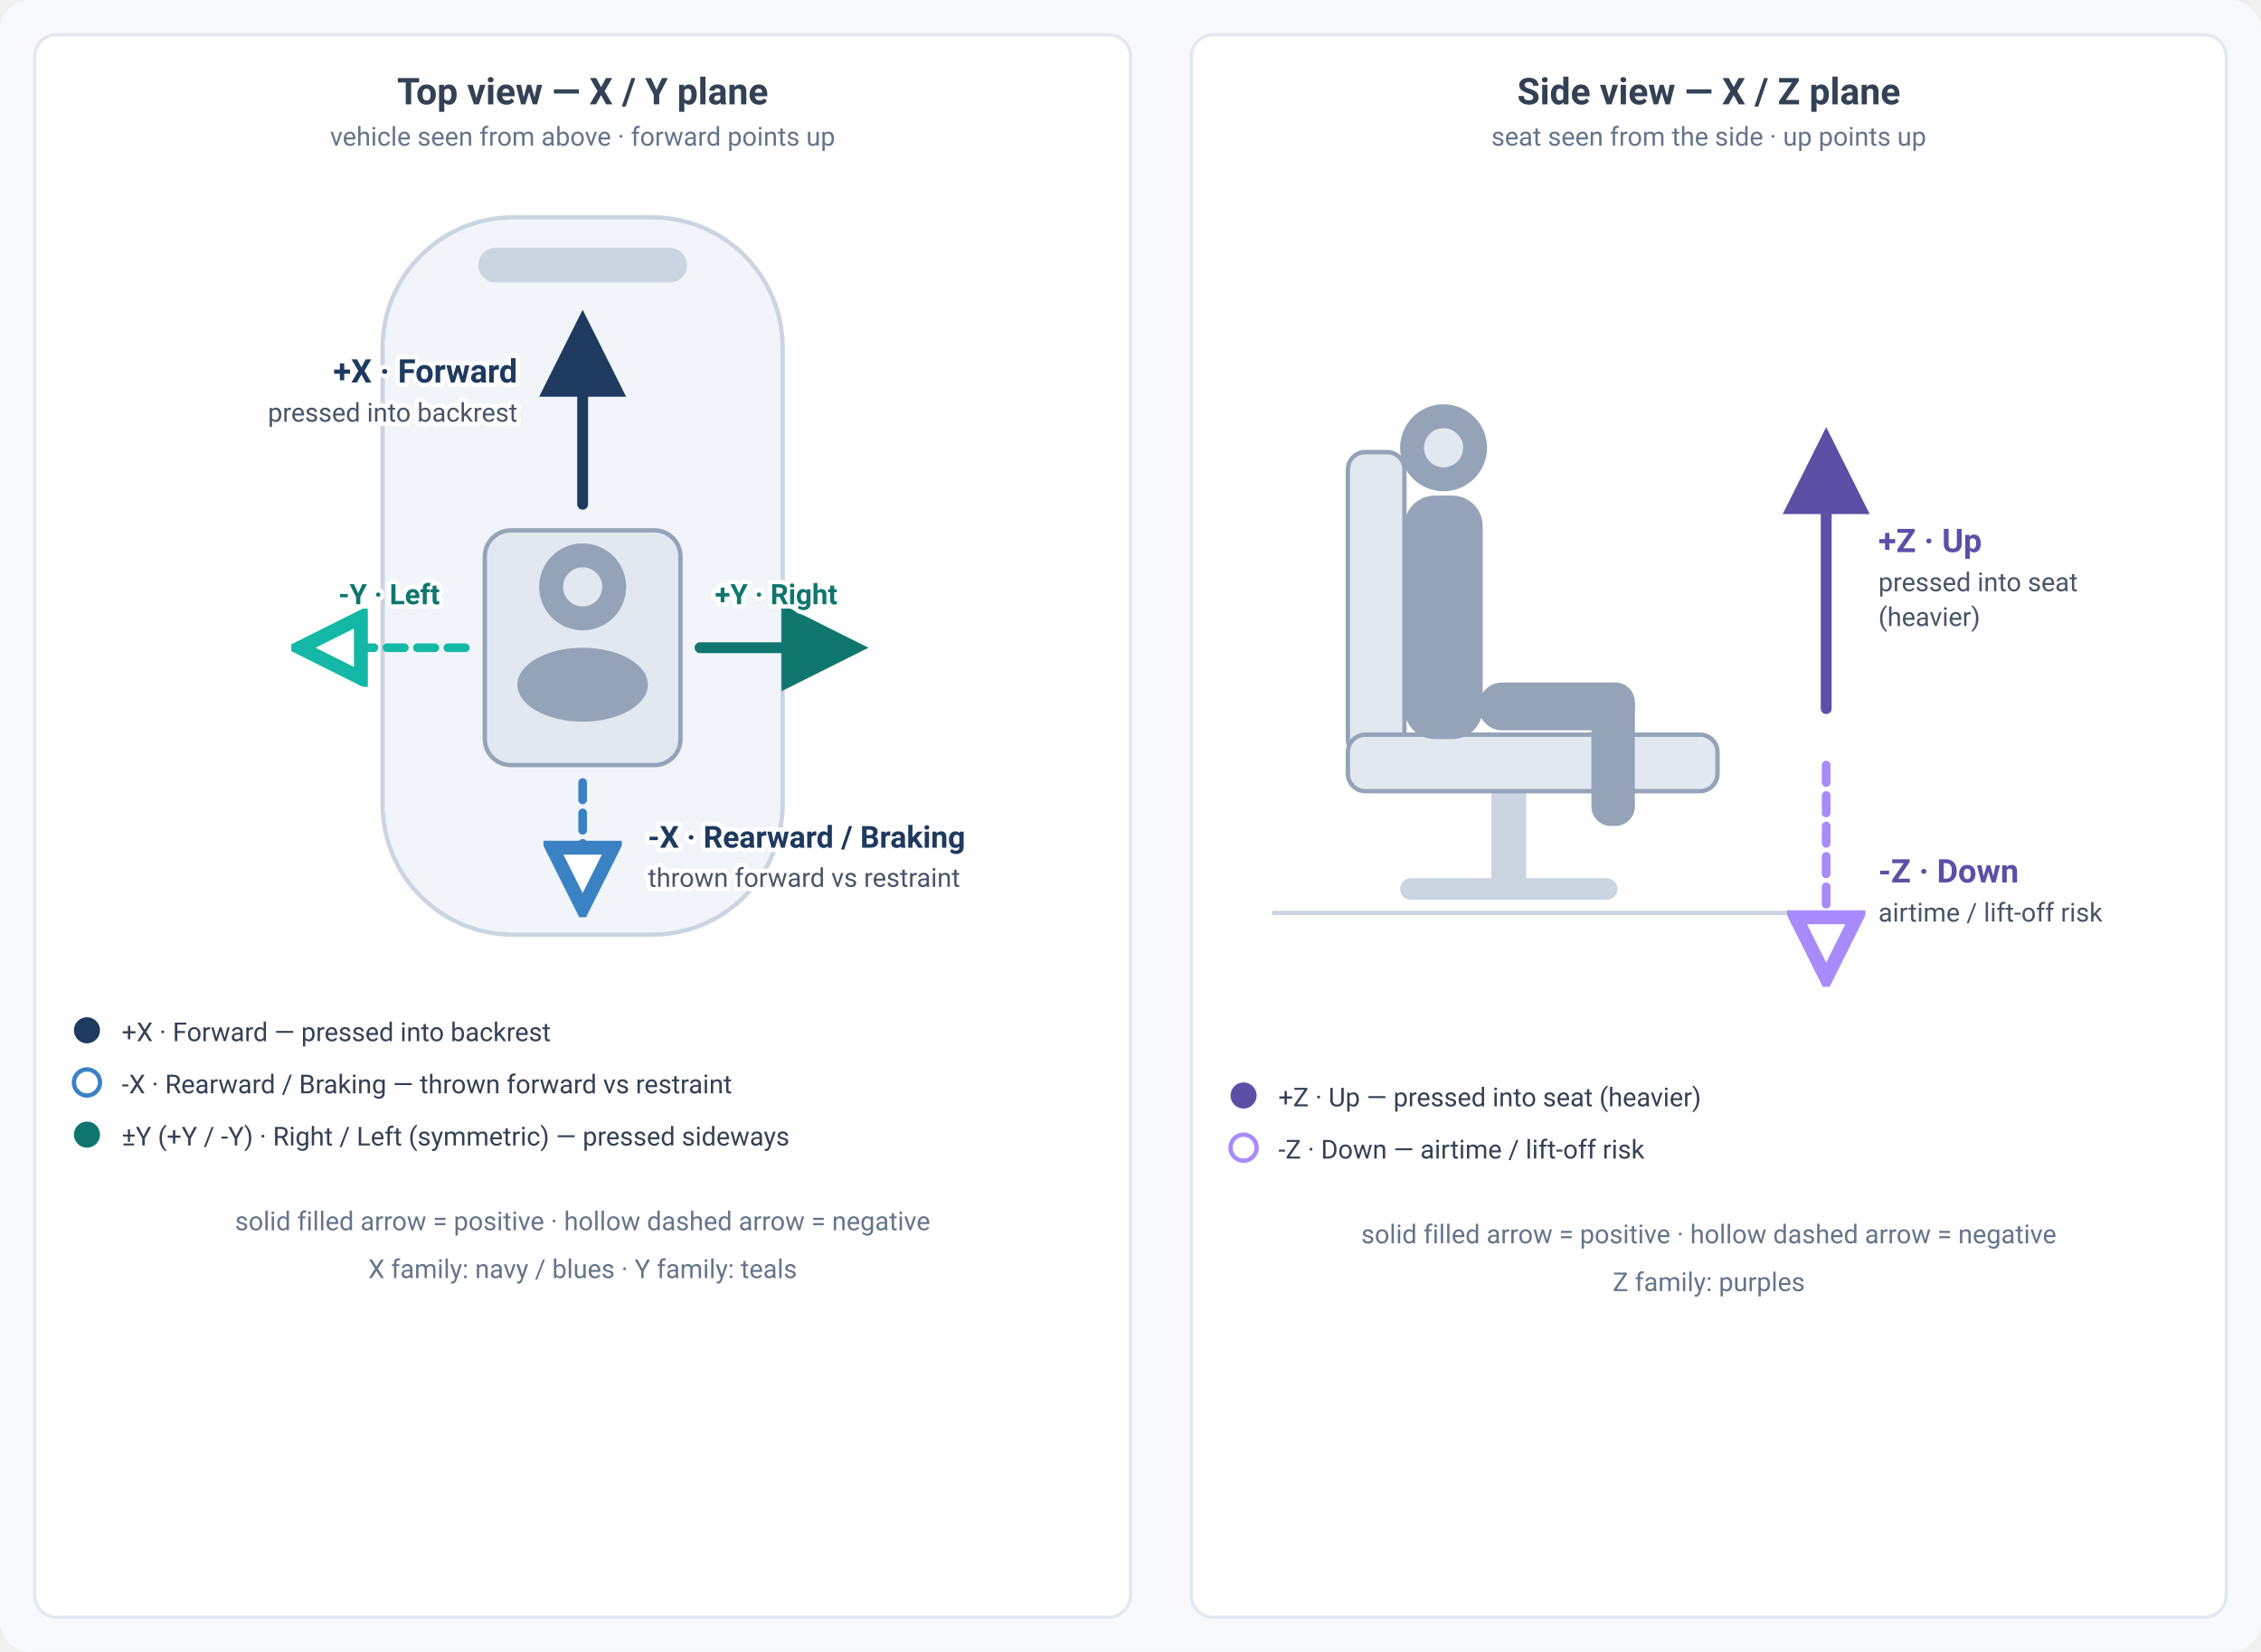
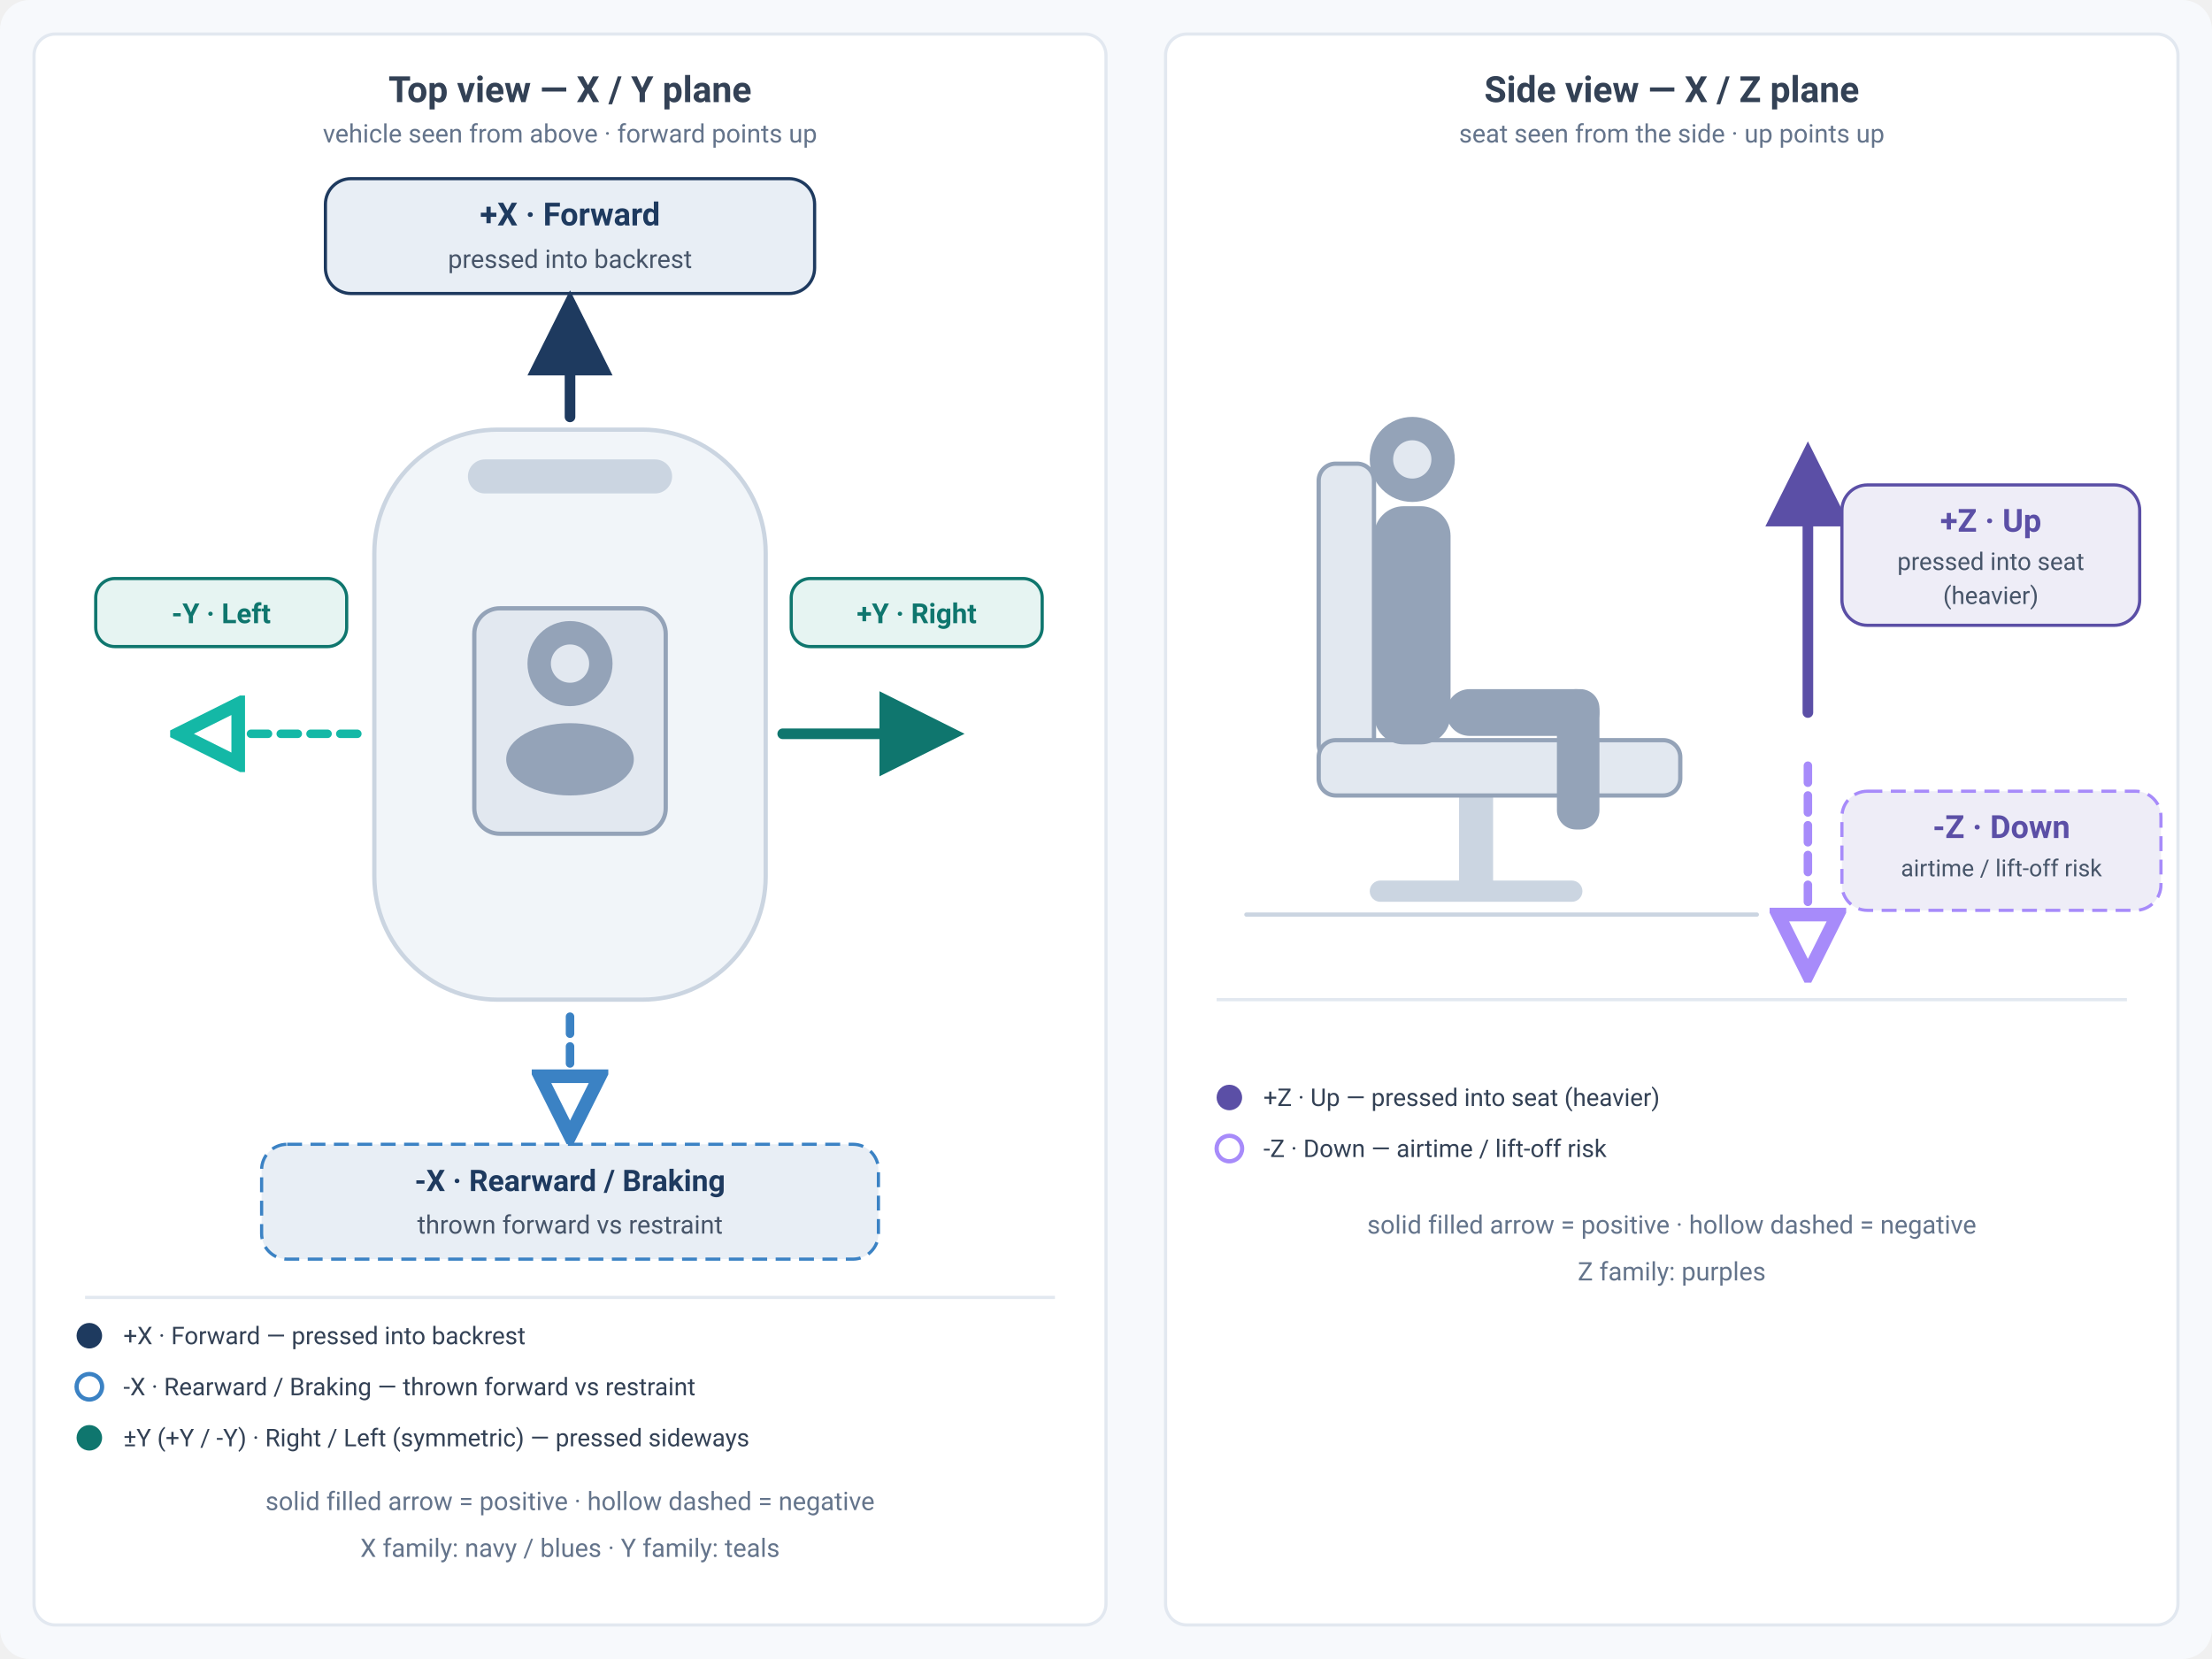
- <svg xmlns="http://www.w3.org/2000/svg" viewBox="0 0 1040 760" width="100%" role="img" aria-label="Axis convention guide: top view of X and Y directions, side view of Z directions" font-family="system-ui, -apple-system, 'Segoe UI', Roboto, sans-serif">
+ <svg xmlns="http://www.w3.org/2000/svg" viewBox="0 0 1040 780" width="100%" role="img" aria-label="Axis convention guide: top view of X and Y directions, side view of Z directions" font-family="system-ui, -apple-system, 'Segoe UI', Roboto, sans-serif">
  <defs>
    <marker id="mXpos" markerWidth="8" markerHeight="8" refX="6.5" refY="4" orient="auto">
      <path d="M0,0 L8,4 L0,8 z" fill="#1e3a5f" />
    </marker>
    <marker id="mXneg" markerWidth="9" markerHeight="9" refX="6.5" refY="4.5" orient="auto">
      <path d="M1,1 L8,4.5 L1,8 z" fill="#ffffff" stroke="#3b82c4" stroke-width="1.6" />
    </marker>
    <marker id="mYpos" markerWidth="8" markerHeight="8" refX="6.5" refY="4" orient="auto">
      <path d="M0,0 L8,4 L0,8 z" fill="#0f766e" />
    </marker>
    <marker id="mYneg" markerWidth="9" markerHeight="9" refX="6.5" refY="4.5" orient="auto">
      <path d="M1,1 L8,4.5 L1,8 z" fill="#ffffff" stroke="#14b8a6" stroke-width="1.6" />
    </marker>
    <marker id="mZpos" markerWidth="8" markerHeight="8" refX="6.5" refY="4" orient="auto">
      <path d="M0,0 L8,4 L0,8 z" fill="#5b4fa6" />
    </marker>
    <marker id="mZneg" markerWidth="9" markerHeight="9" refX="6.5" refY="4.5" orient="auto">
      <path d="M1,1 L8,4.5 L1,8 z" fill="#ffffff" stroke="#a78bfa" stroke-width="1.6" />
    </marker>
  </defs>
-   <rect x="0" y="0" width="1040" height="760" rx="14" fill="#f7f9fc" />
-   <rect x="16" y="16" width="504" height="728" rx="10" fill="#ffffff" stroke="#e2e8f0" stroke-width="1.5" />
+   <rect x="0" y="0" width="1040" height="780" rx="14" fill="#f7f9fc" />
+   <rect x="16" y="16" width="504" height="748" rx="10" fill="#ffffff" stroke="#e2e8f0" stroke-width="1.5" />
  <g paint-order="stroke" stroke="#ffffff" stroke-width="4" stroke-linejoin="round">
    <text x="268" y="48" text-anchor="middle" font-size="17" font-weight="700" fill="#334155">Top view — X / Y plane</text>
    <text x="268" y="67" text-anchor="middle" font-size="12" fill="#64748b">vehicle seen from above · forward points up</text>
  </g>
-   <rect x="176" y="100" width="184" height="330" rx="60" fill="#f1f5f9" stroke="#cbd5e1" stroke-width="2" />
-   <rect x="220" y="114" width="96" height="16" rx="8" fill="#cbd5e1" />
-   <rect x="223" y="244" width="90" height="108" rx="12" fill="#e2e8f0" stroke="#94a3b8" stroke-width="2" />
-   <ellipse cx="268" cy="315" rx="30" ry="17" fill="#94a3b8" />
-   <circle cx="268" cy="270" r="20" fill="#94a3b8" />
-   <circle cx="268" cy="270" r="9" fill="#e2e8f0" />
-   <line x1="268" y1="232" x2="268" y2="150" stroke="#1e3a5f" stroke-width="5" stroke-linecap="round" marker-end="url(#mXpos)" />
+   <rect x="153" y="84" width="230" height="54" rx="12" fill="#e8eef5" stroke="#1e3a5f" stroke-width="1.5" />
+   <g paint-order="stroke" stroke="#e8eef5" stroke-width="3" stroke-linejoin="round">
+     <text x="268" y="106" text-anchor="middle" font-size="15" font-weight="700" fill="#1e3a5f">+X · Forward</text>
+     <text x="268" y="126" text-anchor="middle" font-size="12" fill="#475569">pressed into backrest</text>
+   </g>
+   <line x1="268" y1="196" x2="268" y2="144" stroke="#1e3a5f" stroke-width="5" stroke-linecap="round" marker-end="url(#mXpos)" />
+   <rect x="176" y="202" width="184" height="268" rx="58" fill="#f1f5f9" stroke="#cbd5e1" stroke-width="2" />
+   <rect x="220" y="216" width="96" height="16" rx="8" fill="#cbd5e1" />
+   <rect x="223" y="286" width="90" height="106" rx="12" fill="#e2e8f0" stroke="#94a3b8" stroke-width="2" />
+   <ellipse cx="268" cy="357" rx="30" ry="17" fill="#94a3b8" />
+   <circle cx="268" cy="312" r="20" fill="#94a3b8" />
+   <circle cx="268" cy="312" r="9" fill="#e2e8f0" />
+   <line x1="368" y1="345" x2="446" y2="345" stroke="#0f766e" stroke-width="5" stroke-linecap="round" marker-end="url(#mYpos)" />
+   <line x1="168" y1="345" x2="90" y2="345" stroke="#14b8a6" stroke-width="4" stroke-linecap="round" stroke-dasharray="8 6" marker-end="url(#mYneg)" />
+   <rect x="372" y="272" width="118" height="32" rx="9" fill="#e6f4f2" stroke="#0f766e" stroke-width="1.5" />
+   <rect x="45" y="272" width="118" height="32" rx="9" fill="#e6f4f2" stroke="#0f766e" stroke-width="1.5" />
+   <g paint-order="stroke" stroke="#e6f4f2" stroke-width="3" stroke-linejoin="round">
+     <text x="431" y="293" text-anchor="middle" font-size="13" font-weight="700" fill="#0f766e">+Y · Right</text>
+     <text x="104" y="293" text-anchor="middle" font-size="13" font-weight="700" fill="#0f766e">-Y · Left</text>
+   </g>
+   <line x1="268" y1="478" x2="268" y2="528" stroke="#3b82c4" stroke-width="4" stroke-linecap="round" stroke-dasharray="8 6" marker-end="url(#mXneg)" />
+   <rect x="123" y="538" width="290" height="54" rx="12" fill="#e8eef5" stroke="#3b82c4" stroke-width="1.5" stroke-dasharray="7 4" />
+   <g paint-order="stroke" stroke="#e8eef5" stroke-width="3" stroke-linejoin="round">
+     <text x="268" y="560" text-anchor="middle" font-size="14" font-weight="700" fill="#1e3a5f">-X · Rearward / Braking</text>
+     <text x="268" y="580" text-anchor="middle" font-size="12" fill="#475569">thrown forward vs restraint</text>
+   </g>
+   <line x1="40" y1="610" x2="496" y2="610" stroke="#e2e8f0" stroke-width="1.5" />
  <g paint-order="stroke" stroke="#ffffff" stroke-width="4" stroke-linejoin="round">
-     <text x="238" y="176" text-anchor="end" font-size="15" font-weight="700" fill="#1e3a5f">+X · Forward</text>
-     <text x="238" y="194" text-anchor="end" font-size="12" fill="#475569">pressed into backrest</text>
+     <text x="58" y="632" font-size="11.5" fill="#334155">+X · Forward — pressed into backrest</text>
+     <text x="58" y="656" font-size="11.5" fill="#334155">-X · Rearward / Braking — thrown forward vs restraint</text>
+     <text x="58" y="680" font-size="11.5" fill="#334155">±Y (+Y / -Y) · Right / Left (symmetric) — pressed sideways</text>
+     <text x="268" y="710" text-anchor="middle" font-size="12" fill="#64748b">solid filled arrow = positive · hollow dashed = negative</text>
+     <text x="268" y="732" text-anchor="middle" font-size="12" fill="#64748b">X family: navy / blues · Y family: teals</text>
  </g>
-   <line x1="268" y1="360" x2="268" y2="412" stroke="#3b82c4" stroke-width="4" stroke-linecap="round" stroke-dasharray="8 6" marker-end="url(#mXneg)" />
-   <g paint-order="stroke" stroke="#ffffff" stroke-width="4" stroke-linejoin="round">
-     <text x="298" y="390" font-size="14" font-weight="700" fill="#1e3a5f">-X · Rearward / Braking</text>
-     <text x="298" y="408" font-size="12" fill="#475569">thrown forward vs restraint</text>
-   </g>
-   <line x1="322" y1="298" x2="392" y2="298" stroke="#0f766e" stroke-width="5" stroke-linecap="round" marker-end="url(#mYpos)" />
-   <line x1="214" y1="298" x2="144" y2="298" stroke="#14b8a6" stroke-width="4" stroke-linecap="round" stroke-dasharray="8 6" marker-end="url(#mYneg)" />
-   <g paint-order="stroke" stroke="#ffffff" stroke-width="4" stroke-linejoin="round">
-     <text x="357" y="278" text-anchor="middle" font-size="13" font-weight="700" fill="#0f766e">+Y · Right</text>
-     <text x="179" y="278" text-anchor="middle" font-size="13" font-weight="700" fill="#0f766e">-Y · Left</text>
-   </g>
-   <g paint-order="stroke" stroke="#ffffff" stroke-width="4" stroke-linejoin="round">
-     <text x="56" y="479" font-size="12" fill="#334155">+X · Forward — pressed into backrest</text>
-     <text x="56" y="503" font-size="12" fill="#334155">-X · Rearward / Braking — thrown forward vs restraint</text>
-     <text x="56" y="527" font-size="12" fill="#334155">±Y (+Y / -Y) · Right / Left (symmetric) — pressed sideways</text>
-     <text x="268" y="566" text-anchor="middle" font-size="12" fill="#64748b">solid filled arrow = positive · hollow dashed arrow = negative</text>
-     <text x="268" y="588" text-anchor="middle" font-size="12" fill="#64748b">X family: navy / blues · Y family: teals</text>
-   </g>
-   <circle cx="40" cy="474" r="6" fill="#1e3a5f" />
-   <circle cx="40" cy="498" r="6" fill="#ffffff" stroke="#3b82c4" stroke-width="2" />
-   <circle cx="40" cy="522" r="6" fill="#0f766e" />
-   <rect x="548" y="16" width="476" height="728" rx="10" fill="#ffffff" stroke="#e2e8f0" stroke-width="1.5" />
+   <circle cx="42" cy="628" r="6" fill="#1e3a5f" />
+   <circle cx="42" cy="652" r="6" fill="#ffffff" stroke="#3b82c4" stroke-width="2" />
+   <circle cx="42" cy="676" r="6" fill="#0f766e" />
+   <rect x="548" y="16" width="476" height="748" rx="10" fill="#ffffff" stroke="#e2e8f0" stroke-width="1.5" />
  <g paint-order="stroke" stroke="#ffffff" stroke-width="4" stroke-linejoin="round">
    <text x="786" y="48" text-anchor="middle" font-size="17" font-weight="700" fill="#334155">Side view — X / Z plane</text>
    <text x="786" y="67" text-anchor="middle" font-size="12" fill="#64748b">seat seen from the side · up points up</text>
  </g>
-   <line x1="586" y1="420" x2="826" y2="420" stroke="#cbd5e1" stroke-width="2" stroke-linecap="round" />
-   <rect x="686" y="364" width="16" height="42" fill="#cbd5e1" />
-   <rect x="644" y="404" width="100" height="10" rx="5" fill="#cbd5e1" />
-   <rect x="620" y="208" width="26" height="140" rx="8" fill="#e2e8f0" stroke="#94a3b8" stroke-width="2" />
-   <rect x="620" y="338" width="170" height="26" rx="8" fill="#e2e8f0" stroke="#94a3b8" stroke-width="2" />
-   <rect x="646" y="228" width="36" height="112" rx="14" fill="#94a3b8" />
-   <circle cx="664" cy="206" r="20" fill="#94a3b8" />
-   <circle cx="664" cy="206" r="9" fill="#e2e8f0" />
-   <rect x="680" y="314" width="72" height="22" rx="11" fill="#94a3b8" />
-   <rect x="732" y="314" width="20" height="66" rx="9" fill="#94a3b8" />
-   <line x1="840" y1="326" x2="840" y2="204" stroke="#5b4fa6" stroke-width="5" stroke-linecap="round" marker-end="url(#mZpos)" />
+   <line x1="586" y1="430" x2="826" y2="430" stroke="#cbd5e1" stroke-width="2" stroke-linecap="round" />
+   <rect x="686" y="374" width="16" height="42" fill="#cbd5e1" />
+   <rect x="644" y="414" width="100" height="10" rx="5" fill="#cbd5e1" />
+   <rect x="620" y="218" width="26" height="140" rx="8" fill="#e2e8f0" stroke="#94a3b8" stroke-width="2" />
+   <rect x="620" y="348" width="170" height="26" rx="8" fill="#e2e8f0" stroke="#94a3b8" stroke-width="2" />
+   <rect x="646" y="238" width="36" height="112" rx="14" fill="#94a3b8" />
+   <circle cx="664" cy="216" r="20" fill="#94a3b8" />
+   <circle cx="664" cy="216" r="9" fill="#e2e8f0" />
+   <rect x="680" y="324" width="72" height="22" rx="11" fill="#94a3b8" />
+   <rect x="732" y="324" width="20" height="66" rx="9" fill="#94a3b8" />
+   <line x1="850" y1="335" x2="850" y2="215" stroke="#5b4fa6" stroke-width="5" stroke-linecap="round" marker-end="url(#mZpos)" />
+   <rect x="866" y="228" width="140" height="66" rx="12" fill="#eeedf7" stroke="#5b4fa6" stroke-width="1.5" />
+   <g paint-order="stroke" stroke="#eeedf7" stroke-width="3" stroke-linejoin="round">
+     <text x="936" y="250" text-anchor="middle" font-size="15" font-weight="700" fill="#5b4fa6">+Z · Up</text>
+     <text x="936" y="268" text-anchor="middle" font-size="11.5" fill="#475569">pressed into seat</text>
+     <text x="936" y="284" text-anchor="middle" font-size="11.5" fill="#475569">(heavier)</text>
+   </g>
+   <line x1="850" y1="360" x2="850" y2="452" stroke="#a78bfa" stroke-width="4" stroke-linecap="round" stroke-dasharray="8 6" marker-end="url(#mZneg)" />
+   <rect x="866" y="372" width="150" height="56" rx="12" fill="#eeedf7" stroke="#a78bfa" stroke-width="1.5" stroke-dasharray="7 4" />
+   <g paint-order="stroke" stroke="#eeedf7" stroke-width="3" stroke-linejoin="round">
+     <text x="941" y="394" text-anchor="middle" font-size="15" font-weight="700" fill="#5b4fa6">-Z · Down</text>
+     <text x="941" y="412" text-anchor="middle" font-size="11" fill="#475569">airtime / lift-off risk</text>
+   </g>
+   <line x1="572" y1="470" x2="1000" y2="470" stroke="#e2e8f0" stroke-width="1.5" />
  <g paint-order="stroke" stroke="#ffffff" stroke-width="4" stroke-linejoin="round">
-     <text x="864" y="254" font-size="15" font-weight="700" fill="#5b4fa6">+Z · Up</text>
-     <text x="864" y="272" font-size="12" fill="#475569">pressed into seat</text>
-     <text x="864" y="288" font-size="12" fill="#475569">(heavier)</text>
+     <text x="594" y="520" font-size="11.5" fill="#334155">+Z · Up — pressed into seat (heavier)</text>
+     <text x="594" y="544" font-size="11.5" fill="#334155">-Z · Down — airtime / lift-off risk</text>
+     <text x="786" y="580" text-anchor="middle" font-size="12" fill="#64748b">solid filled arrow = positive · hollow dashed = negative</text>
+     <text x="786" y="602" text-anchor="middle" font-size="12" fill="#64748b">Z family: purples</text>
  </g>
-   <line x1="840" y1="352" x2="840" y2="444" stroke="#a78bfa" stroke-width="4" stroke-linecap="round" stroke-dasharray="8 6" marker-end="url(#mZneg)" />
-   <g paint-order="stroke" stroke="#ffffff" stroke-width="4" stroke-linejoin="round">
-     <text x="864" y="406" font-size="15" font-weight="700" fill="#5b4fa6">-Z · Down</text>
-     <text x="864" y="424" font-size="12" fill="#475569">airtime / lift-off risk</text>
-   </g>
-   <g paint-order="stroke" stroke="#ffffff" stroke-width="4" stroke-linejoin="round">
-     <text x="588" y="509" font-size="12" fill="#334155">+Z · Up — pressed into seat (heavier)</text>
-     <text x="588" y="533" font-size="12" fill="#334155">-Z · Down — airtime / lift-off risk</text>
-     <text x="786" y="572" text-anchor="middle" font-size="12" fill="#64748b">solid filled arrow = positive · hollow dashed arrow = negative</text>
-     <text x="786" y="594" text-anchor="middle" font-size="12" fill="#64748b">Z family: purples</text>
-   </g>
-   <circle cx="572" cy="504" r="6" fill="#5b4fa6" />
-   <circle cx="572" cy="528" r="6" fill="#ffffff" stroke="#a78bfa" stroke-width="2" />
+   <circle cx="578" cy="516" r="6" fill="#5b4fa6" />
+   <circle cx="578" cy="540" r="6" fill="#ffffff" stroke="#a78bfa" stroke-width="2" />
</svg>
